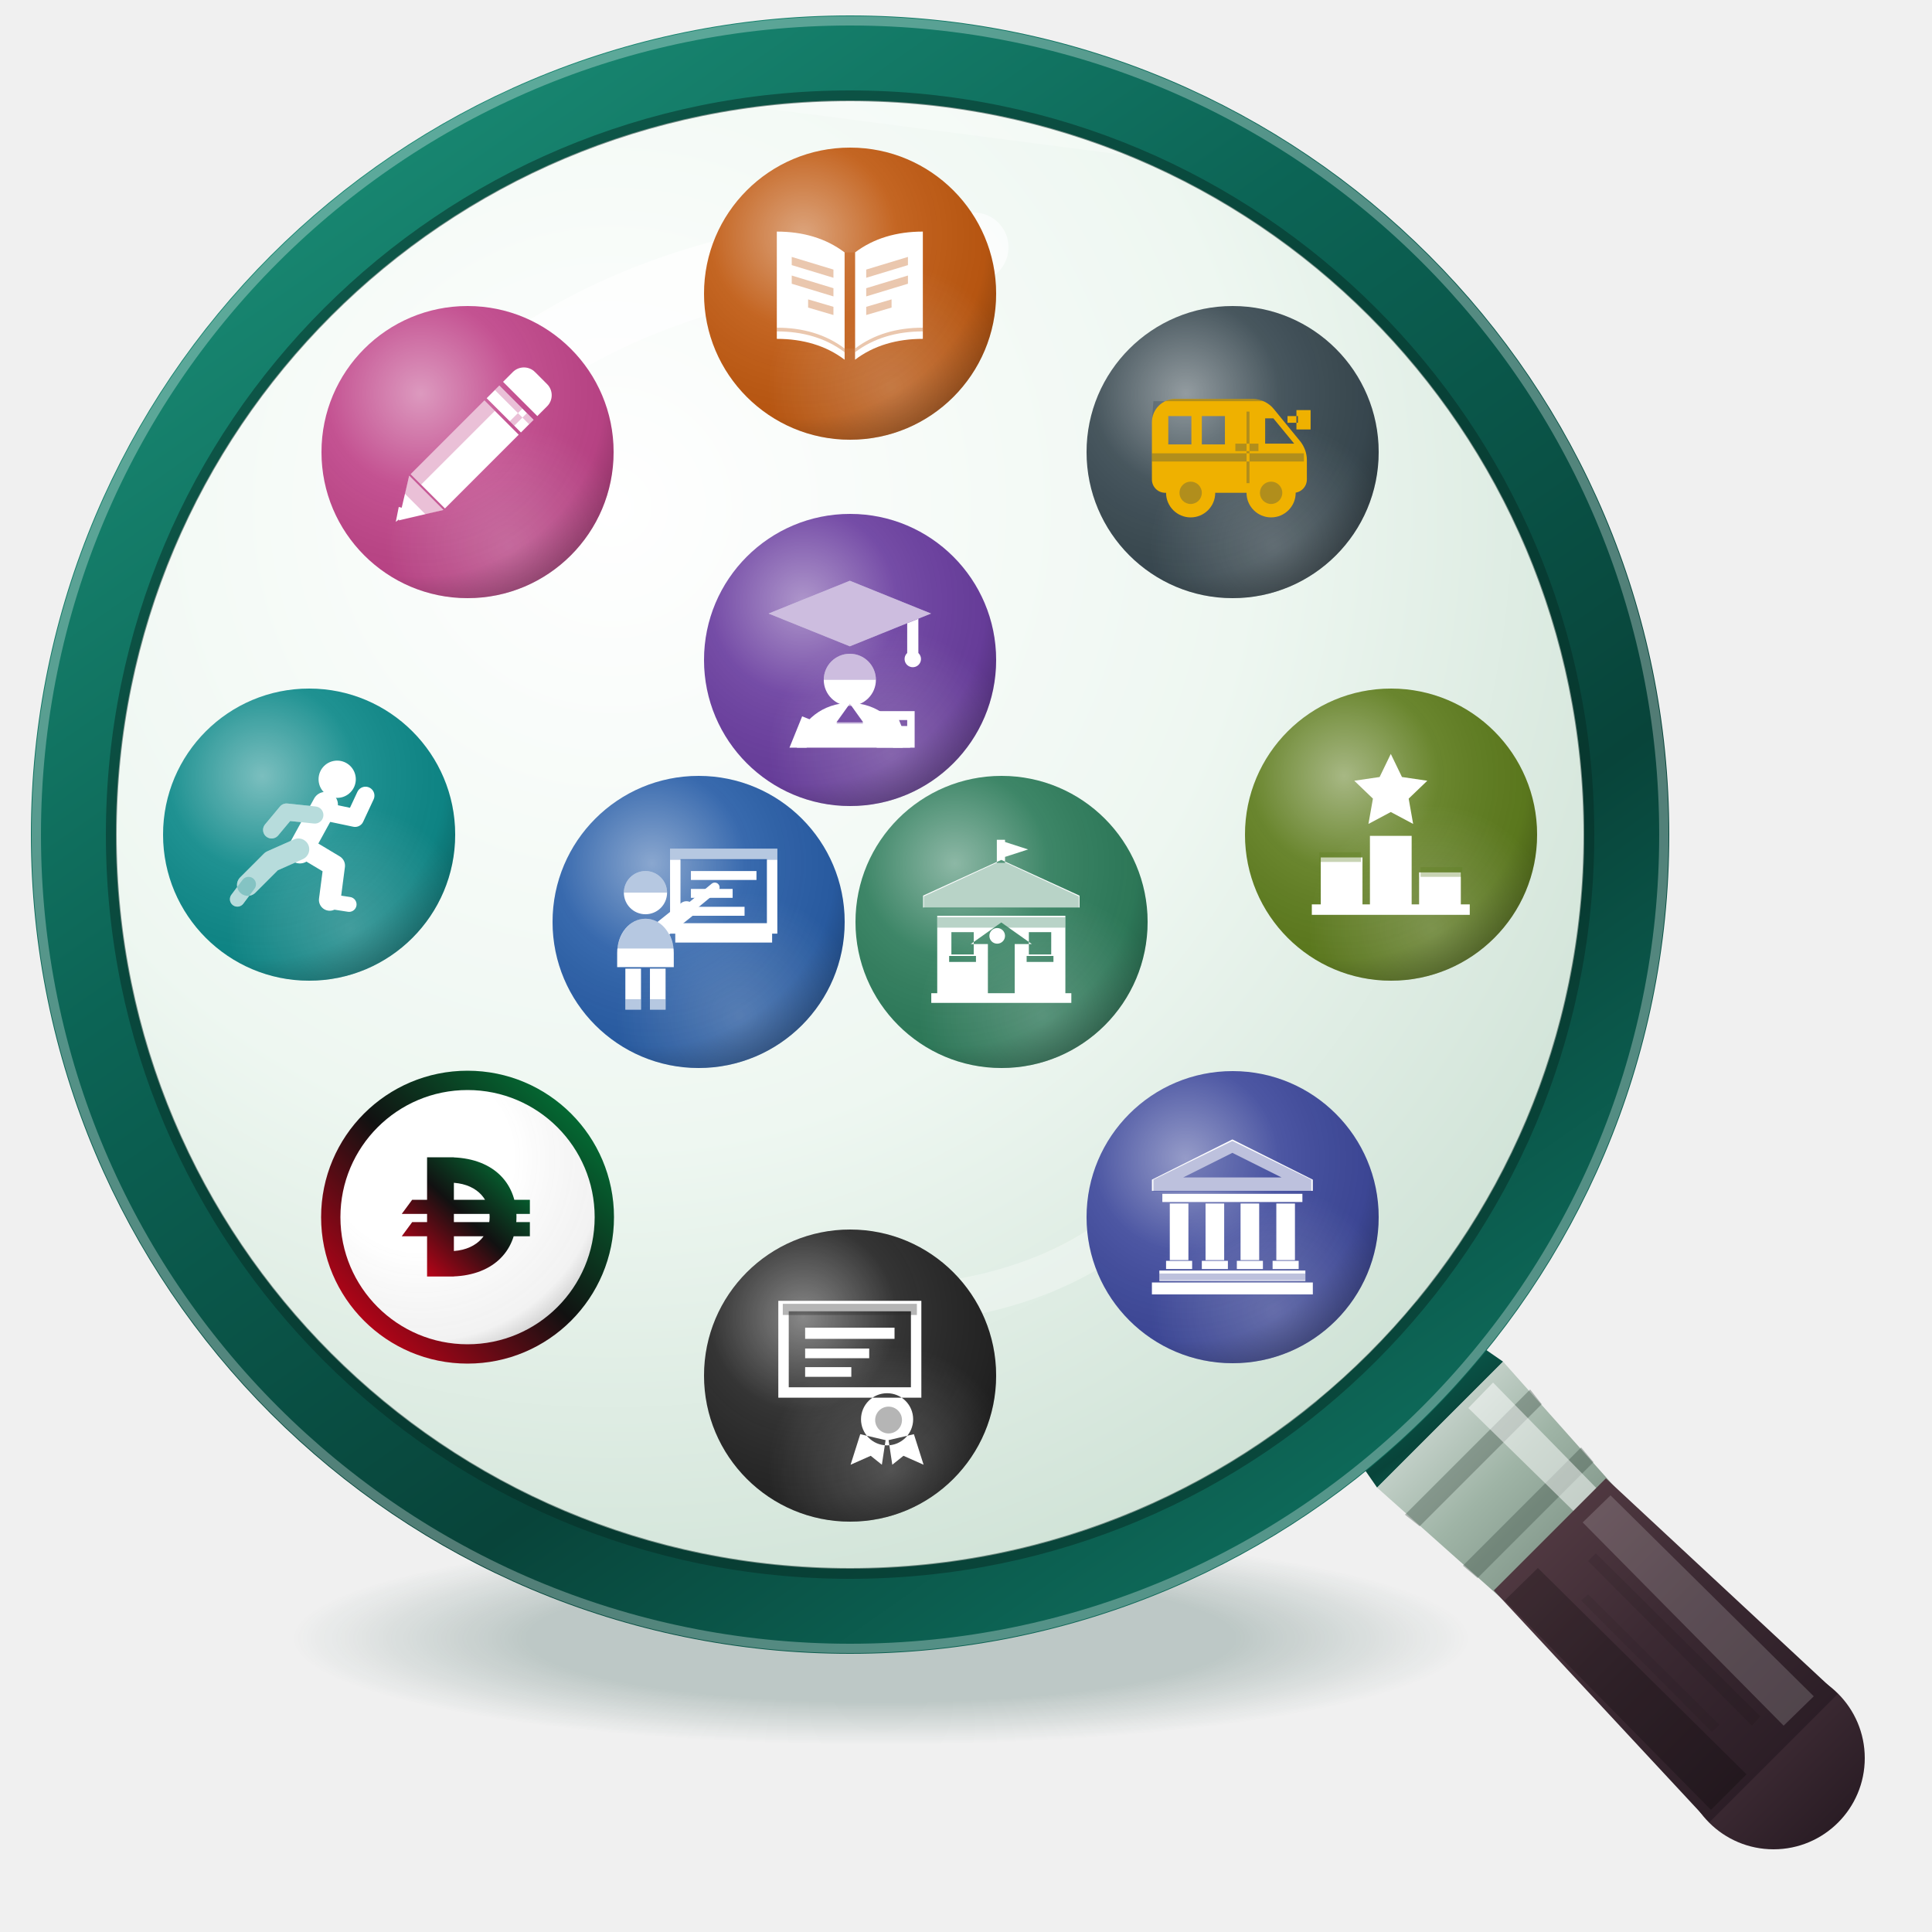
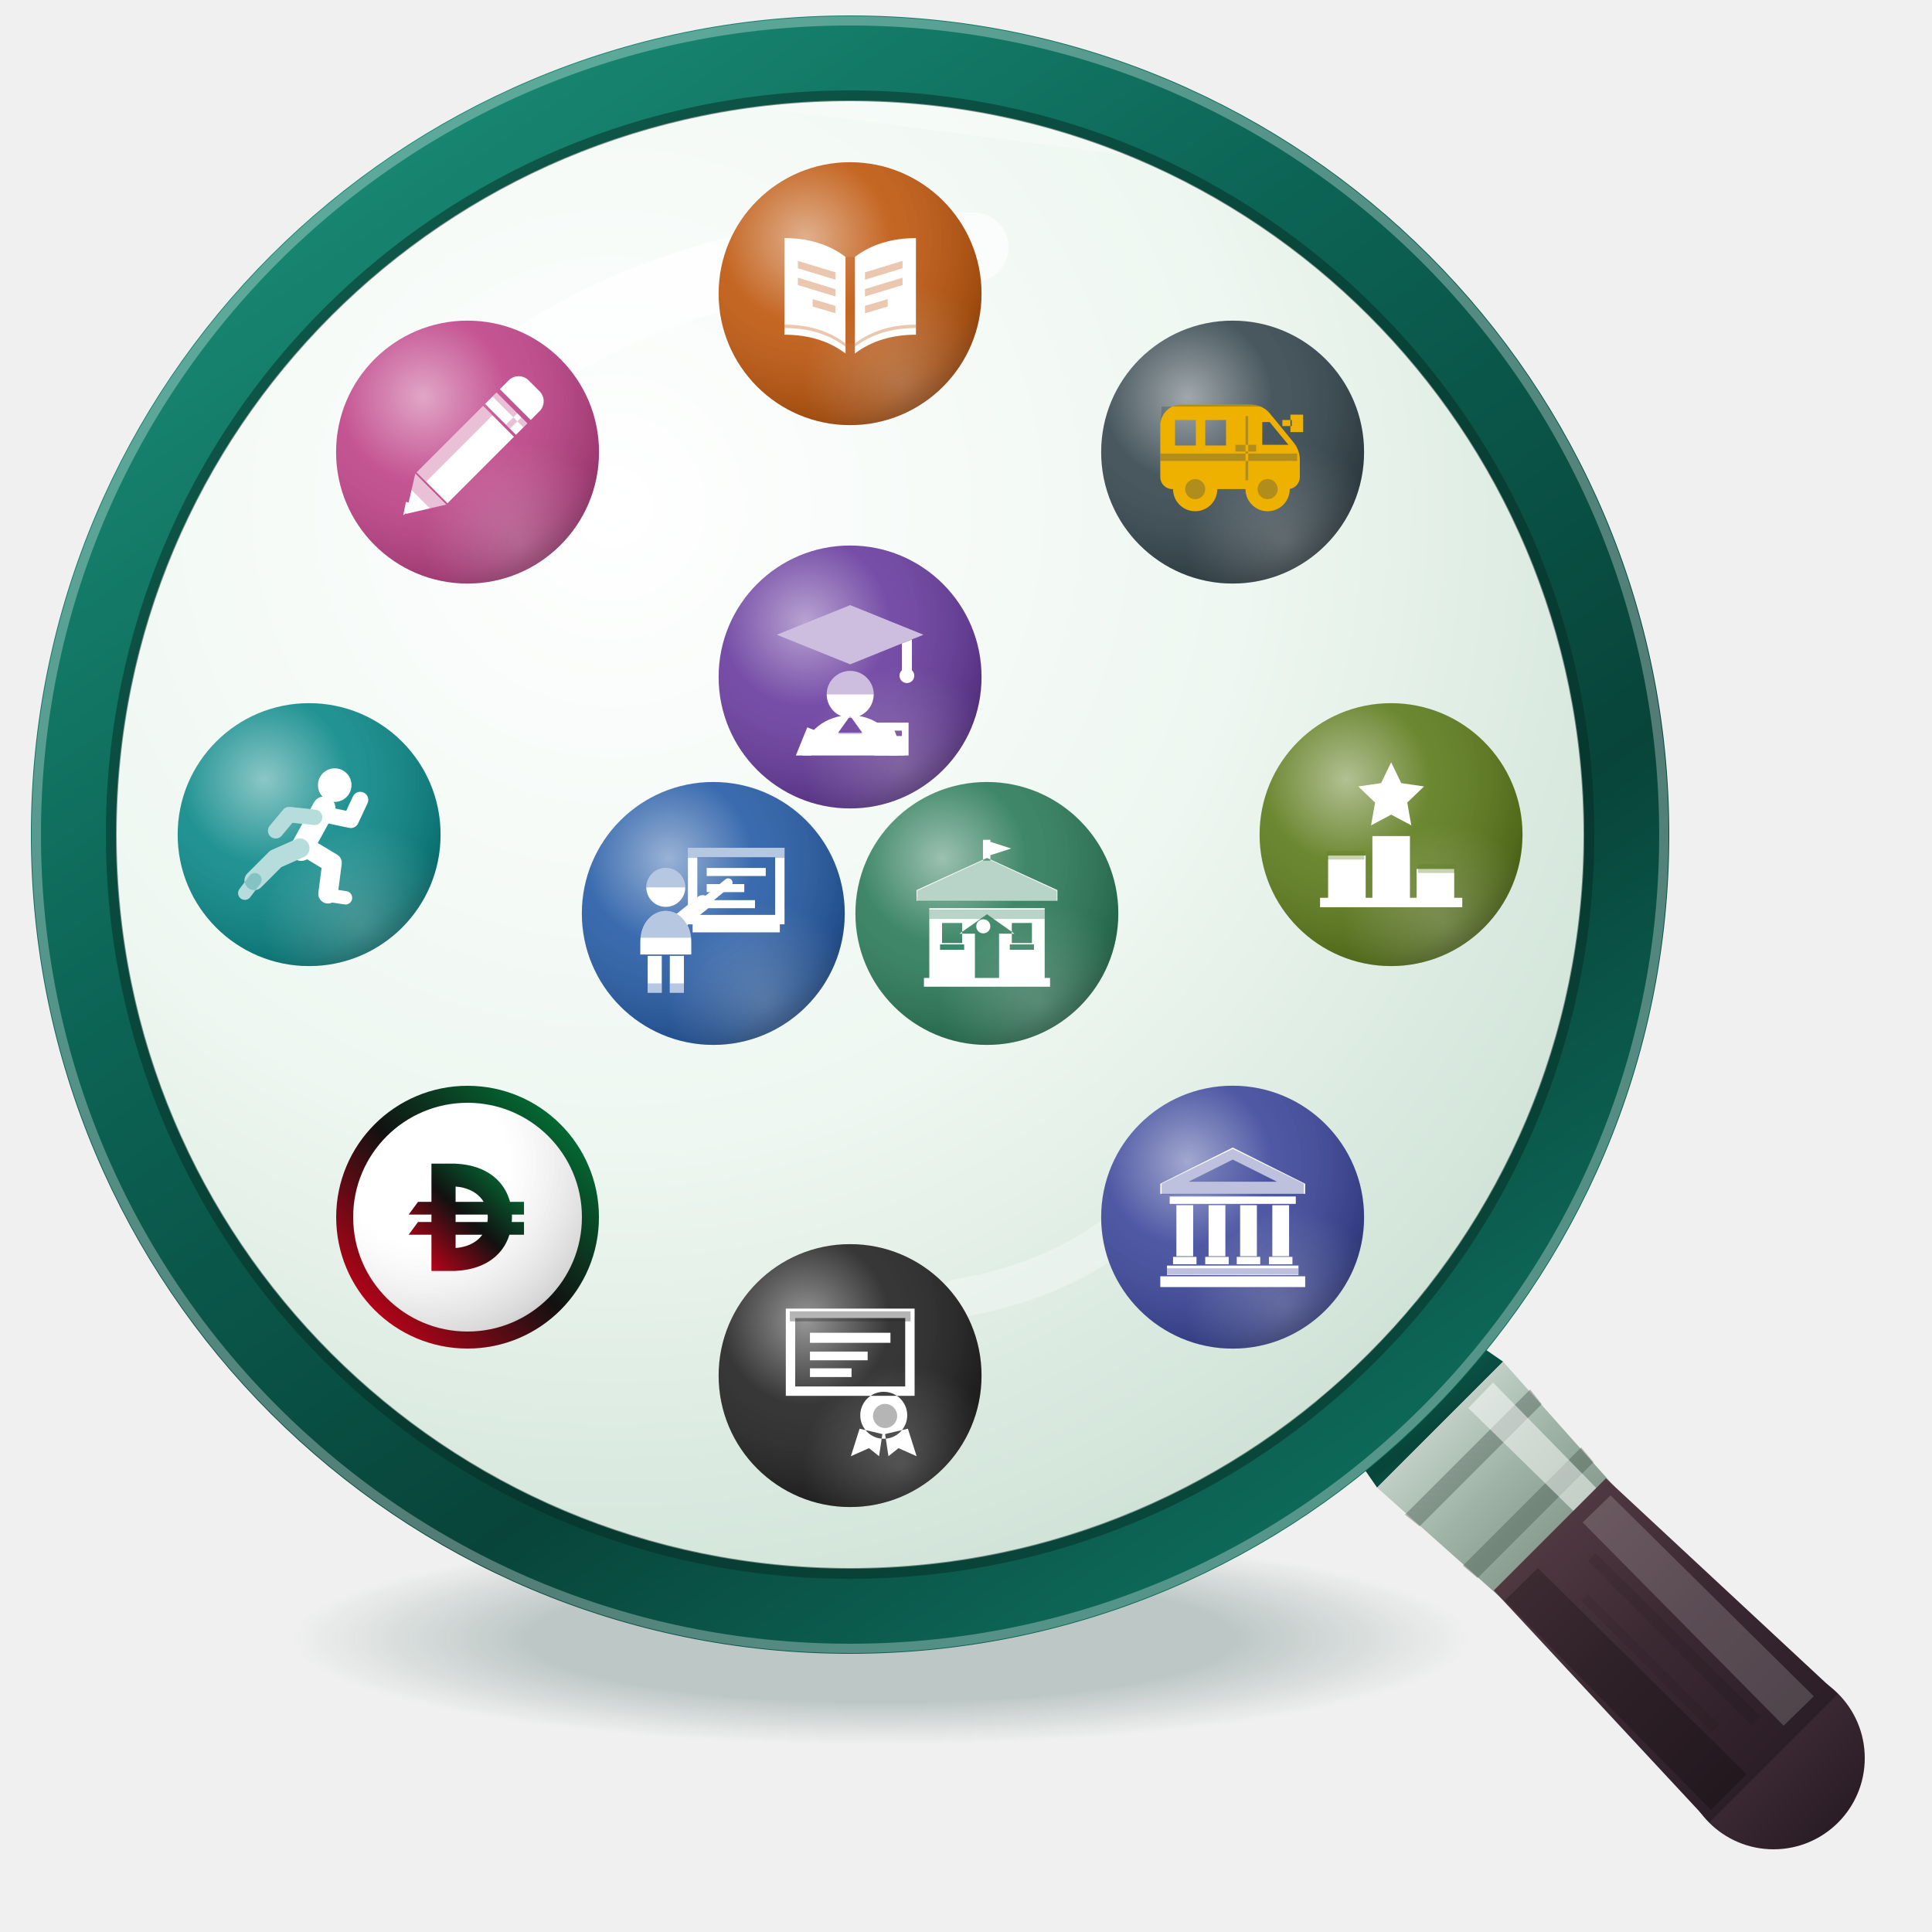
<svg xmlns="http://www.w3.org/2000/svg" viewBox="0 0 250 250" width="250" height="250" role="img" aria-label="Dubai Schools">
  <defs>
    <clipPath id="lensClip">
      <circle cx="110" cy="108" r="95" />
    </clipPath>
    <radialGradient id="glass" cx="34%" cy="28%" r="78%">
      <stop offset="0" stop-color="#ffffff" />
      <stop offset="0.55" stop-color="#eef7f1" />
      <stop offset="1" stop-color="#cfe2d6" />
    </radialGradient>
-     <radialGradient id="bubBall" cx="34%" cy="30%" r="76%">
-       <stop offset="0" stop-color="#ffffff" stop-opacity=".45" />
-       <stop offset="0.42" stop-color="#ffffff" stop-opacity=".07" />
-       <stop offset="0.82" stop-color="#000000" stop-opacity=".05" />
-       <stop offset="1" stop-color="#000000" stop-opacity=".28" />
-     </radialGradient>
-     <radialGradient id="bubBounce" cx="64%" cy="82%" r="42%">
-       <stop offset="0" stop-color="#ffffff" stop-opacity=".22" />
+     <radialGradient id="bubBall" cx="33%" cy="29%" r="80%">
+       <stop offset="0" stop-color="#ffffff" stop-opacity=".52" />
+       <stop offset="0.16" stop-color="#ffffff" stop-opacity=".34" />
+       <stop offset="0.40" stop-color="#ffffff" stop-opacity=".08" />
+       <stop offset="0.86" stop-color="#000000" stop-opacity=".16" />
+       <stop offset="0.97" stop-color="#000000" stop-opacity=".30" />
+       <stop offset="1" stop-color="#000000" stop-opacity=".20" />
+     </radialGradient>
+     <radialGradient id="bubBounce" cx="70%" cy="84%" r="38%">
+       <stop offset="0" stop-color="#ffffff" stop-opacity=".26" />
+       <stop offset="0.6" stop-color="#ffffff" stop-opacity=".10" />
      <stop offset="1" stop-color="#ffffff" stop-opacity="0" />
    </radialGradient>
    <linearGradient id="ringMetal" x1="0.15" y1="0" x2="0.85" y2="1">
      <stop offset="0" stop-color="#1a8d76" />
      <stop offset="0.35" stop-color="#0c6455" />
      <stop offset="0.7" stop-color="#08443a" />
      <stop offset="1" stop-color="#0f7361" />
    </linearGradient>
    <linearGradient id="handleWood" x1="0" y1="0" x2="1" y2="1">
      <stop offset="0" stop-color="#5a4048" />
      <stop offset="0.45" stop-color="#3c2a33" />
      <stop offset="1" stop-color="#241820" />
    </linearGradient>
    <linearGradient id="ferrule" x1="0" y1="0" x2="1" y2="1">
      <stop offset="0" stop-color="#e6ecea" />
      <stop offset="0.5" stop-color="#9fb4a6" />
      <stop offset="1" stop-color="#6f8478" />
    </linearGradient>
    <linearGradient id="dhGrad" x1="0" y1="1" x2="1" y2="0">
      <stop offset="0" stop-color="#e2001a" />
      <stop offset="0.5" stop-color="#111111" />
      <stop offset="1" stop-color="#00843d" />
    </linearGradient>
    <radialGradient id="drop" cx="50%" cy="50%" r="50%">
      <stop offset="0.6" stop-color="#0b3b31" stop-opacity=".22" />
      <stop offset="1" stop-color="#0b3b31" stop-opacity="0" />
    </radialGradient>
  </defs>
  <ellipse cx="114" cy="212" rx="76.32" ry="13.78" fill="url(#drop)" />
  <path d="M170.1 180.8 L178.2 192.5 L194.5 176.2 L182.8 168.1 Z" fill="url(#ringMetal)" />
  <path d="M178.2 192.5 L194.7 207.2 L209.2 192.7 L194.5 176.2 Z" fill="url(#ferrule)" />
  <path d="M181.8 196.0 L183.7 197.5 L199.5 181.7 L198.0 179.8 Z" fill="#3f5148" opacity=".38" />
  <path d="M189.3 202.6 L191.2 204.2 L206.2 189.2 L204.6 187.3 Z" fill="#3f5148" opacity=".38" />
  <path d="M190.0 182.2 L204.3 196.2 L207.2 193.2 L193.2 178.9 Z" fill="#ffffff" opacity=".5" />
  <circle cx="229.5" cy="227.5" r="11.8" fill="url(#handleWood)" />
  <path d="M193.3 205.8 L221.2 235.8 L237.8 219.2 L207.8 191.3 Z" fill="url(#handleWood)" />
  <path d="M204.8 197.0 L230.8 223.3 L234.7 219.5 L208.4 193.5 Z" fill="#ffffff" opacity=".17" />
  <path d="M194.7 207.1 L221.4 234.2 L226.0 229.6 L199.0 202.9 Z" fill="#000000" opacity=".22" />
  <path d="M205.5 202.0 L226.7 223.3 L227.8 222.1 L206.5 201.0 Z" fill="#000000" opacity=".09" />
  <path d="M204.6 207.1 L221.5 224.1 L222.5 223.2 L205.5 206.3 Z" fill="#000000" opacity=".07" />
  <circle cx="110" cy="108" r="95" fill="url(#glass)" />
  <g clip-path="url(#lensClip)">
    <path d="M15 90 a 95 95 0 0 1 142.5 -68.4 L 91 13 a 95 95 0 0 0 -77.9 85.5 z" fill="#ffffff" opacity=".26" />
  </g>
  <path d="M52 66 a 72 46 0 0 1 74 -34" stroke="#ffffff" stroke-width="9" stroke-linecap="round" fill="none" opacity=".65" />
  <path d="M150 154 a 40 26 0 0 1 -26 14" stroke="#ffffff" stroke-width="5" stroke-linecap="round" fill="none" opacity=".3" />
  <g clip-path="url(#lensClip)">
    <g class="bub" data-icon="student" style="--i:0">
-       <circle cx="110.0" cy="85.4" r="18.9" fill="#6b3fa0" />
-       <circle cx="110.0" cy="85.4" r="18.9" fill="url(#bubBounce)" />
-       <circle cx="110.0" cy="85.4" r="18.9" fill="url(#bubBall)" />
-       <g transform="translate(98.4 73.8) scale(0.964)">
+       <circle cx="110.0" cy="87.6" r="17.01" fill="#6b3fa0" />
+       <circle cx="110.0" cy="87.6" r="17.01" fill="url(#bubBounce)" />
+       <circle cx="110.0" cy="87.6" r="17.01" fill="url(#bubBall)" />
+       <g transform="translate(99.6 77.1) scale(0.868)">
        <path d="M12 11.2a3.5 3.5 0 1 0 0 7 3.5 3.5 0 0 0 0-7z" fill="#fff" fill-rule="evenodd" />
        <path d="M12 17.8c-3.6 0-6.6 2.4-7.2 5.5l.1.5h14.2l.1-.5c-.6-3.1-3.6-5.5-7.2-5.5zM12 17.9 10.2 20.4h3.6z" fill="#fff" fill-rule="evenodd" />
        <path d="M5.6 19.6 3.9 23.8h2.3l1.4-3.4z" fill="#fff" fill-rule="evenodd" />
        <path d="M18.4 19.6l1.7 4.2h-2.3l-1.4-3.4z" fill="#fff" fill-rule="evenodd" />
        <path d="M15.6 18.9h5.1v4.9h-5.1z M16.6 20.1h3.1v.8h-3.1z M16.6 21.6h2.2v.8h-2.2z" fill="#fff" fill-rule="evenodd" />
        <path d="M12 1.4 22.9 5.8 12 10.2 1.1 5.8z" fill="#fff" fill-rule="evenodd" />
        <path d="M21.2 6.5v4.6a1.1 1.1 0 1 1-1.5 0V7.1z" fill="#fff" fill-rule="evenodd" />
        <path d="M12 1.4 22.9 5.8 12 10.2 1.1 5.8z M12 11.2a3.5 3.5 0 0 0-3.5 3.5h7A3.5 3.5 0 0 0 12 11.2zM12 17.9 10.2 20.6h3.6z" fill="#6b3fa0" fill-rule="evenodd" opacity=".34" />
      </g>
    </g>
    <g class="bub" data-icon="school" style="--i:1">
-       <circle cx="129.6" cy="119.3" r="18.9" fill="#2f7d5c" />
-       <circle cx="129.6" cy="119.3" r="18.9" fill="url(#bubBounce)" />
-       <circle cx="129.6" cy="119.3" r="18.9" fill="url(#bubBall)" />
-       <g transform="translate(118.0 107.7) scale(0.964)">
+       <circle cx="127.7" cy="118.2" r="17.01" fill="#2f7d5c" />
+       <circle cx="127.7" cy="118.2" r="17.01" fill="url(#bubBounce)" />
+       <circle cx="127.7" cy="118.2" r="17.01" fill="url(#bubBall)" />
+       <g transform="translate(117.3 107.8) scale(0.868)">
        <path d="M11.4 1h1.1v3.1h-1.1z M12.5 1.3l3.1 1-3.1 1zM12 3.7 22.5 8.5v1.6H1.5V8.5zM3.4 11.2h17.2V21.6H3.4zM12 12.1 16.1 15h-8.2z M10.2 15h3.6v6.6h-3.6zM11.45 12.85a1.05 1.05 0 1 0 0 2.1 1.05 1.05 0 0 0 0-2.1zM5.3 13.4h3v3h-3z M5 16.6h3.6v.8H5zM15.7 13.4h3v3h-3z M15.4 16.6h3.6v.8h-3.6zM2.6 21.6h18.8v1.3H2.6z" fill="#fff" fill-rule="evenodd" />
        <path d="M12 3.8 22.4 8.6v1.6H1.6V8.6z M3.4 11.4h17.2v1.4H3.4z" fill="#2f7d5c" fill-rule="evenodd" opacity=".34" />
      </g>
    </g>
    <g class="bub" data-icon="teacher" style="--i:2">
-       <circle cx="90.4" cy="119.3" r="18.9" fill="#2a5fa8" />
-       <circle cx="90.4" cy="119.3" r="18.9" fill="url(#bubBounce)" />
-       <circle cx="90.4" cy="119.3" r="18.9" fill="url(#bubBall)" />
-       <g transform="translate(78.8 107.7) scale(0.964)">
+       <circle cx="92.3" cy="118.2" r="17.01" fill="#2a5fa8" />
+       <circle cx="92.3" cy="118.2" r="17.01" fill="url(#bubBounce)" />
+       <circle cx="92.3" cy="118.2" r="17.01" fill="url(#bubBall)" />
+       <g transform="translate(81.9 107.8) scale(0.868)">
        <path d="M8.2 2.2h14.4v11.4H8.2z M9.6 3.6h11.6v8.6H9.6zM11 5.2h8.8v1.2H11z M11 7.6h5.6v1.2H11z M11 10h7.2v1.2H11zM8.9 13.6h13v1.2h-13z" fill="#fff" fill-rule="evenodd" />
        <path d="M4.9 5.2a2.9 2.9 0 1 0 0 5.8 2.9 2.9 0 0 0 0-5.8z" fill="#fff" fill-rule="evenodd" />
        <path d="M4.9 11.6c-2.1 0-3.8 2-3.8 4.6v1.9h7.6v-1.9c0-2.6-1.7-4.6-3.8-4.6z" fill="#fff" fill-rule="evenodd" />
        <path d="M2.2 18.3h2.1v5.5H2.2z M5.5 18.3h2.1v5.5H5.5z" fill="#fff" fill-rule="evenodd" />
        <path d="M6.4 13.6 10.4 10.4" fill="none" stroke="#fff" stroke-width="2.3" stroke-linecap="round" stroke-linejoin="round" />
        <path d="M10.2 10.7 14.2 7.4" fill="none" stroke="#fff" stroke-width="1.3" stroke-linecap="round" stroke-linejoin="round" />
        <path d="M8.2 2.2h14.4v1.5H8.2z M4.9 5.2a2.9 2.9 0 0 0-2.9 2.9h5.8a2.9 2.9 0 0 0-2.9-2.9zM1.1 15.6c.4-2.4 1.9-4 3.8-4s3.4 1.6 3.8 4zM2.2 22.4h2.1v1.4H2.2z M5.5 22.4h2.1v1.4H5.5z" fill="#2a5fa8" fill-rule="evenodd" opacity=".34" />
      </g>
    </g>
    <g class="bub" data-icon="book" style="--i:3">
-       <circle cx="110.0" cy="38.0" r="18.9" fill="#c05a12" />
-       <circle cx="110.0" cy="38.0" r="18.9" fill="url(#bubBounce)" />
-       <circle cx="110.0" cy="38.0" r="18.9" fill="url(#bubBall)" />
-       <g transform="translate(98.4 26.4) scale(0.964)">
+       <circle cx="110.0" cy="38.0" r="17.01" fill="#c05a12" />
+       <circle cx="110.0" cy="38.0" r="17.01" fill="url(#bubBounce)" />
+       <circle cx="110.0" cy="38.0" r="17.01" fill="url(#bubBall)" />
+       <g transform="translate(99.6 27.6) scale(0.868)">
        <path d="M11.3 6.5C8.8 4.6 5.7 3.7 2.2 3.7v12.9c3.5 0 6.6.9 9.1 2.8zM12.7 6.5c2.5-1.9 5.6-2.8 9.1-2.8v12.9c-3.5 0-6.6.9-9.1 2.8zM2.2 16.6c3.5 0 6.6.9 9.1 2.8v1.5c-2.5-1.9-5.6-2.8-9.1-2.8zM21.8 16.6c-3.5 0-6.6.9-9.1 2.8v1.5c2.5-1.9 5.6-2.8 9.1-2.8z" fill="#fff" fill-rule="evenodd" />
        <path d="M11.3 6.5h1.4v12.9h-1.4zM9.8 8.8 4.2 7.1v1.1l5.6 1.7z M9.8 11.3 4.2 9.6v1.1l5.6 1.7zM9.8 13.8 6.4 12.8v1.1l3.4 1zM14.2 8.8 19.8 7.1v1.1l-5.6 1.7z M14.2 11.3 19.8 9.6v1.1l-5.6 1.7zM14.2 13.8 17.6 12.8v1.1l-3.4 1zM2.2 16.6c3.5 0 6.6.9 9.1 2.8v.5c-2.5-1.9-5.6-2.8-9.1-2.8zM21.8 16.6c-3.5 0-6.6.9-9.1 2.8v.5c2.5-1.9 5.6-2.8 9.1-2.8z" fill="#c05a12" fill-rule="evenodd" opacity=".34" />
      </g>
    </g>
    <g class="bub" data-icon="bus" style="--i:4">
-       <circle cx="159.5" cy="58.5" r="18.9" fill="#3a4a52" />
-       <circle cx="159.5" cy="58.5" r="18.9" fill="url(#bubBounce)" />
-       <circle cx="159.5" cy="58.5" r="18.9" fill="url(#bubBall)" />
-       <g transform="translate(147.9 46.9) scale(0.964)">
+       <circle cx="159.5" cy="58.5" r="17.01" fill="#3a4a52" />
+       <circle cx="159.5" cy="58.5" r="17.01" fill="url(#bubBounce)" />
+       <circle cx="159.5" cy="58.5" r="17.01" fill="url(#bubBall)" />
+       <g transform="translate(149.1 48.1) scale(0.868)">
        <path d="M1.2 8c0-1.7 1.4-3.1 3.1-3.1h10.4c1.1 0 2.2.5 2.9 1.4l3.6 4.4c.5.7.8 1.5.8 2.4v2.6c0 1-.8 1.8-1.8 1.8H3c-1 0-1.8-.8-1.8-1.8zM3.4 7.2h3.1v3.8H3.4z M7.9 7.2h3.1v3.8H7.9zM16.4 7.5h1.1l2.8 3.4h-3.9z" fill="#efb100" fill-rule="evenodd" />
        <path d="M12.4 6.6h3.1v9.6h-3.1z" fill="#efb100" fill-rule="evenodd" />
        <path d="M6.4 14.2a3.3 3.3 0 1 0 0 6.6 3.3 3.3 0 0 0 0-6.6z" fill="#efb100" fill-rule="evenodd" />
        <path d="M17.2 14.2a3.3 3.3 0 1 0 0 6.6 3.3 3.3 0 0 0 0-6.6z" fill="#efb100" fill-rule="evenodd" />
        <path d="M20.6 6.4h1.9v2.6h-1.9z M19.4 7.2h1.4v.9h-1.4z" fill="#efb100" fill-rule="evenodd" />
        <path d="M1.6 11.4h1.4v3.4H1.6z" fill="#efb100" fill-rule="evenodd" />
        <path d="M1.2 8c0-1.7 1.4-3.1 3.1-3.1h10.4c.5 0 1 .1 1.5.3H1.4zM6.4 16a1.5 1.5 0 1 0 0 3 1.5 1.5 0 0 0 0-3z M17.2 16a1.5 1.5 0 1 0 0 3 1.5 1.5 0 0 0 0-3zM1.2 12.2h20.4v1.1H1.2zM12.4 10.9h3.1v1H12.4z M13.9 6.6h.4v9.6h-.4z" fill="#3a4a52" fill-rule="evenodd" opacity=".34" />
      </g>
    </g>
    <g class="bub" data-icon="rank" style="--i:5">
-       <circle cx="180.0" cy="108.0" r="18.9" fill="#5f7d1f" />
-       <circle cx="180.0" cy="108.0" r="18.9" fill="url(#bubBounce)" />
-       <circle cx="180.0" cy="108.0" r="18.9" fill="url(#bubBall)" />
-       <g transform="translate(168.4 96.4) scale(0.964)">
+       <circle cx="180.0" cy="108.0" r="17.01" fill="#5f7d1f" />
+       <circle cx="180.0" cy="108.0" r="17.01" fill="url(#bubBounce)" />
+       <circle cx="180.0" cy="108.0" r="17.01" fill="url(#bubBall)" />
+       <g transform="translate(169.6 97.6) scale(0.868)">
        <path d="M12 1.2l1.5 3.1 3.4.5-2.5 2.4.6 3.4-3-1.6-3 1.6.6-3.4-2.5-2.4 3.4-.5zM9.2 11.2h5.6v10.2H9.2z M9.2 11.2h5.6v1H9.2zM2.6 14.2h5.6v7.2H2.6z M2.6 14.2h5.6v.9H2.6zM15.8 16.2h5.6v5.2h-5.6z M15.8 16.2h5.6v.9h-5.6zM1.4 21.4h21.2v1.4H1.4z" fill="#fff" fill-rule="evenodd" />
        <path d="M2.4 14.4H8v1.3H2.4z M16 16.4h5.6v1.3H16z" fill="#5f7d1f" fill-rule="evenodd" opacity=".34" />
      </g>
    </g>
    <g class="bub" data-icon="government" style="--i:6">
-       <circle cx="159.5" cy="157.5" r="18.9" fill="#3f4a9c" />
-       <circle cx="159.5" cy="157.5" r="18.9" fill="url(#bubBounce)" />
-       <circle cx="159.5" cy="157.5" r="18.9" fill="url(#bubBall)" />
-       <g transform="translate(147.9 145.9) scale(0.964)">
+       <circle cx="159.5" cy="157.5" r="17.01" fill="#3f4a9c" />
+       <circle cx="159.5" cy="157.5" r="17.01" fill="url(#bubBounce)" />
+       <circle cx="159.5" cy="157.5" r="17.01" fill="url(#bubBall)" />
+       <g transform="translate(149.1 147.1) scale(0.868)">
        <path d="M12 1.6 22.8 7v1.5H1.2V7z M12 3.4 18.6 6.7H5.4zM2.6 8.9h18.8v1.1H2.6zM3.6 10.2h2.5v7.6H3.6z M8.4 10.2h2.5v7.6H8.4z M13.1 10.2h2.5v7.6h-2.5z M17.9 10.2h2.5v7.6h-2.5zM3.1 17.9h3.5v1.1H3.1z M7.9 17.9h3.5v1.1H7.9z M12.6 17.9h3.5v1.1h-3.5z M17.4 17.9h3.5v1.1h-3.5zM2.2 19.2h19.6v1.4H2.2z M1.2 20.8h21.6v1.6H1.2z" fill="#fff" fill-rule="evenodd" />
        <path d="M12 1.8 22.6 7v1.6H1.4V7z M2.2 19.6h19.6v.9H2.2z" fill="#3f4a9c" fill-rule="evenodd" opacity=".34" />
      </g>
    </g>
    <g class="bub" data-icon="certificate" style="--i:7">
-       <circle cx="110.0" cy="178.0" r="18.9" fill="#262626" />
-       <circle cx="110.0" cy="178.0" r="18.9" fill="url(#bubBounce)" />
-       <circle cx="110.0" cy="178.0" r="18.9" fill="url(#bubBall)" />
-       <g transform="translate(98.4 166.4) scale(0.964)">
+       <circle cx="110.0" cy="178.0" r="17.01" fill="#262626" />
+       <circle cx="110.0" cy="178.0" r="17.01" fill="url(#bubBounce)" />
+       <circle cx="110.0" cy="178.0" r="17.01" fill="url(#bubBall)" />
+       <g transform="translate(99.6 167.6) scale(0.868)">
        <path d="M2.4 2h19.2v13H2.4z M3.8 3.4h16.4v10.2H3.8zM6 5.6h12v1.5H6z M6 8.4h8.6v1.3H6z M6 10.9h6.2v1.3H6zM17 14.4a3.5 3.5 0 1 0 0 7 3.5 3.5 0 0 0 0-7zM13.4 19.9 12.1 24l2.7-1.2 1.5 1.2.5-3.3zM20.6 19.9 21.9 24l-2.7-1.2-1.5 1.2-.5-3.3z" fill="#fff" fill-rule="evenodd" />
        <path d="M3 2.4h18v1.5H3z M17.2 16.2a1.8 1.8 0 1 0 0 3.6 1.8 1.8 0 0 0 0-3.6z" fill="#262626" fill-rule="evenodd" opacity=".34" />
      </g>
    </g>
    <g class="bub" data-icon="coins" style="--i:8">
-       <circle cx="60.5" cy="157.5" r="18.9" fill="#ffffff" />
-       <circle cx="60.5" cy="157.5" r="18.9" fill="url(#bubBounce)" />
-       <circle cx="60.5" cy="157.5" r="18.9" fill="url(#bubBall)" />
-       <circle cx="60.5" cy="157.5" r="17.7" fill="none" stroke="url(#dhGrad)" stroke-width="2.5" />
-       <g transform="translate(48.9 145.9) scale(0.964)">
+       <circle cx="60.5" cy="157.5" r="17.01" fill="#ffffff" />
+       <circle cx="60.5" cy="157.5" r="17.01" fill="url(#bubBounce)" />
+       <circle cx="60.5" cy="157.5" r="17.01" fill="url(#bubBall)" />
+       <circle cx="60.5" cy="157.5" r="15.9" fill="none" stroke="url(#dhGrad)" stroke-width="2.2" />
+       <g transform="translate(50.1 147.1) scale(0.868)">
        <path d="M6.6 4h3.6v16H6.6zM9.6 4c5.6 0 9 3.2 9 8s-3.4 8-9 8v-3.4c3.4 0 5.4-2 5.4-4.6s-2-4.6-5.4-4.6zM4.6 9.7H20.4v1.9H3.2zM4.6 12.7H20.4v1.9H3.2z" fill="url(#dhGrad)" />
      </g>
    </g>
    <g class="bub" data-icon="running" style="--i:9">
-       <circle cx="40.0" cy="108.0" r="18.9" fill="#0f8a8a" />
-       <circle cx="40.0" cy="108.0" r="18.9" fill="url(#bubBounce)" />
-       <circle cx="40.0" cy="108.0" r="18.9" fill="url(#bubBall)" />
-       <g transform="translate(28.4 96.4) scale(0.964)">
+       <circle cx="40.0" cy="108.0" r="17.01" fill="#0f8a8a" />
+       <circle cx="40.0" cy="108.0" r="17.01" fill="url(#bubBounce)" />
+       <circle cx="40.0" cy="108.0" r="17.01" fill="url(#bubBall)" />
+       <g transform="translate(29.6 97.6) scale(0.868)">
        <path d="M15.8 2.1a2.5 2.5 0 1 0 0 5 2.5 2.5 0 0 0 0-5z" fill="#fff" fill-rule="evenodd" />
        <path d="M14.2 8.0 10.8 14.2" fill="none" stroke="#fff" stroke-width="3.4" stroke-linecap="round" stroke-linejoin="round" />
        <path d="M12.8 9.4 9.0 9.0 7.0 11.4" fill="none" stroke="#fff" stroke-width="2.3" stroke-linecap="round" stroke-linejoin="round" />
        <path d="M10.6 14.0 7.0 15.6 3.8 18.8" fill="none" stroke="#fff" stroke-width="2.9" stroke-linecap="round" stroke-linejoin="round" />
        <path d="M3.9 18.7 2.4 20.7" fill="none" stroke="#fff" stroke-width="2" stroke-linecap="round" stroke-linejoin="round" />
        <path d="M14.4 9.0 18.2 9.8 19.6 6.8" fill="none" stroke="#fff" stroke-width="2.4" stroke-linecap="round" stroke-linejoin="round" />
        <path d="M11.4 13.8 15.4 16.2 14.8 20.8" fill="none" stroke="#fff" stroke-width="2.9" stroke-linecap="round" stroke-linejoin="round" />
        <path d="M14.8 21.0 17.4 21.4" fill="none" stroke="#fff" stroke-width="2" stroke-linecap="round" stroke-linejoin="round" />
        <path d="M12.8 9.4 9.0 9.0 7.0 11.4" fill="none" stroke="#0f8a8a" stroke-width="2.3" stroke-linecap="round" stroke-linejoin="round" opacity=".3" />
        <path d="M10.6 14.0 7.0 15.6 3.8 18.8" fill="none" stroke="#0f8a8a" stroke-width="2.9" stroke-linecap="round" stroke-linejoin="round" opacity=".3" />
        <path d="M3.9 18.7 2.4 20.7" fill="none" stroke="#0f8a8a" stroke-width="2" stroke-linecap="round" stroke-linejoin="round" opacity=".3" />
      </g>
    </g>
    <g class="bub" data-icon="pen" style="--i:10">
-       <circle cx="60.5" cy="58.5" r="18.9" fill="#c0468a" />
-       <circle cx="60.5" cy="58.5" r="18.9" fill="url(#bubBounce)" />
-       <circle cx="60.5" cy="58.5" r="18.9" fill="url(#bubBall)" />
-       <g transform="translate(48.9 46.9) scale(0.964)">
+       <circle cx="60.5" cy="58.5" r="17.01" fill="#c0468a" />
+       <circle cx="60.5" cy="58.5" r="17.01" fill="url(#bubBounce)" />
+       <circle cx="60.5" cy="58.5" r="17.01" fill="url(#bubBall)" />
+       <g transform="translate(50.1 48.1) scale(0.868)">
        <path d="M18.1 1.3a2.1 2.1 0 0 1 3 0l1.6 1.6a2.1 2.1 0 0 1 0 3l-1.3 1.3-4.6-4.6z" fill="#fff" fill-rule="evenodd" />
        <path d="M16.3 3.1l4.6 4.6-1.7 1.7-4.6-4.6z" fill="#fff" fill-rule="evenodd" />
        <path d="M14.3 5.1l4.6 4.6-9.9 9.9-4.6-4.6z" fill="#fff" fill-rule="evenodd" />
        <path d="M4.2 15.2l4.6 4.6-6 1.4z" fill="#fff" fill-rule="evenodd" />
        <path d="M2.4 21.4l.4-2 1.6.4z" fill="#fff" fill-rule="evenodd" />
        <path d="M16.3 3.1l4.6 4.6-.6.6-4.6-4.6z M19.4 6.2l.6.6-1.7 1.7-.6-.6zM14.3 5.1l1.4 1.4-9.9 9.9-1.4-1.4zM4.2 15.2l4.6 4.6-2.4.6-2.8-2.8z" fill="#c0468a" fill-rule="evenodd" opacity=".34" />
      </g>
    </g>
  </g>
  <circle cx="110" cy="108" r="100.5" fill="none" stroke="url(#ringMetal)" stroke-width="11" />
  <circle cx="110" cy="108" r="95.6" fill="none" stroke="#062b24" stroke-width="1.4" opacity=".5" />
  <circle cx="110" cy="108" r="105.3" fill="none" stroke="#ffffff" stroke-width="1.2" opacity=".3" />
</svg>
